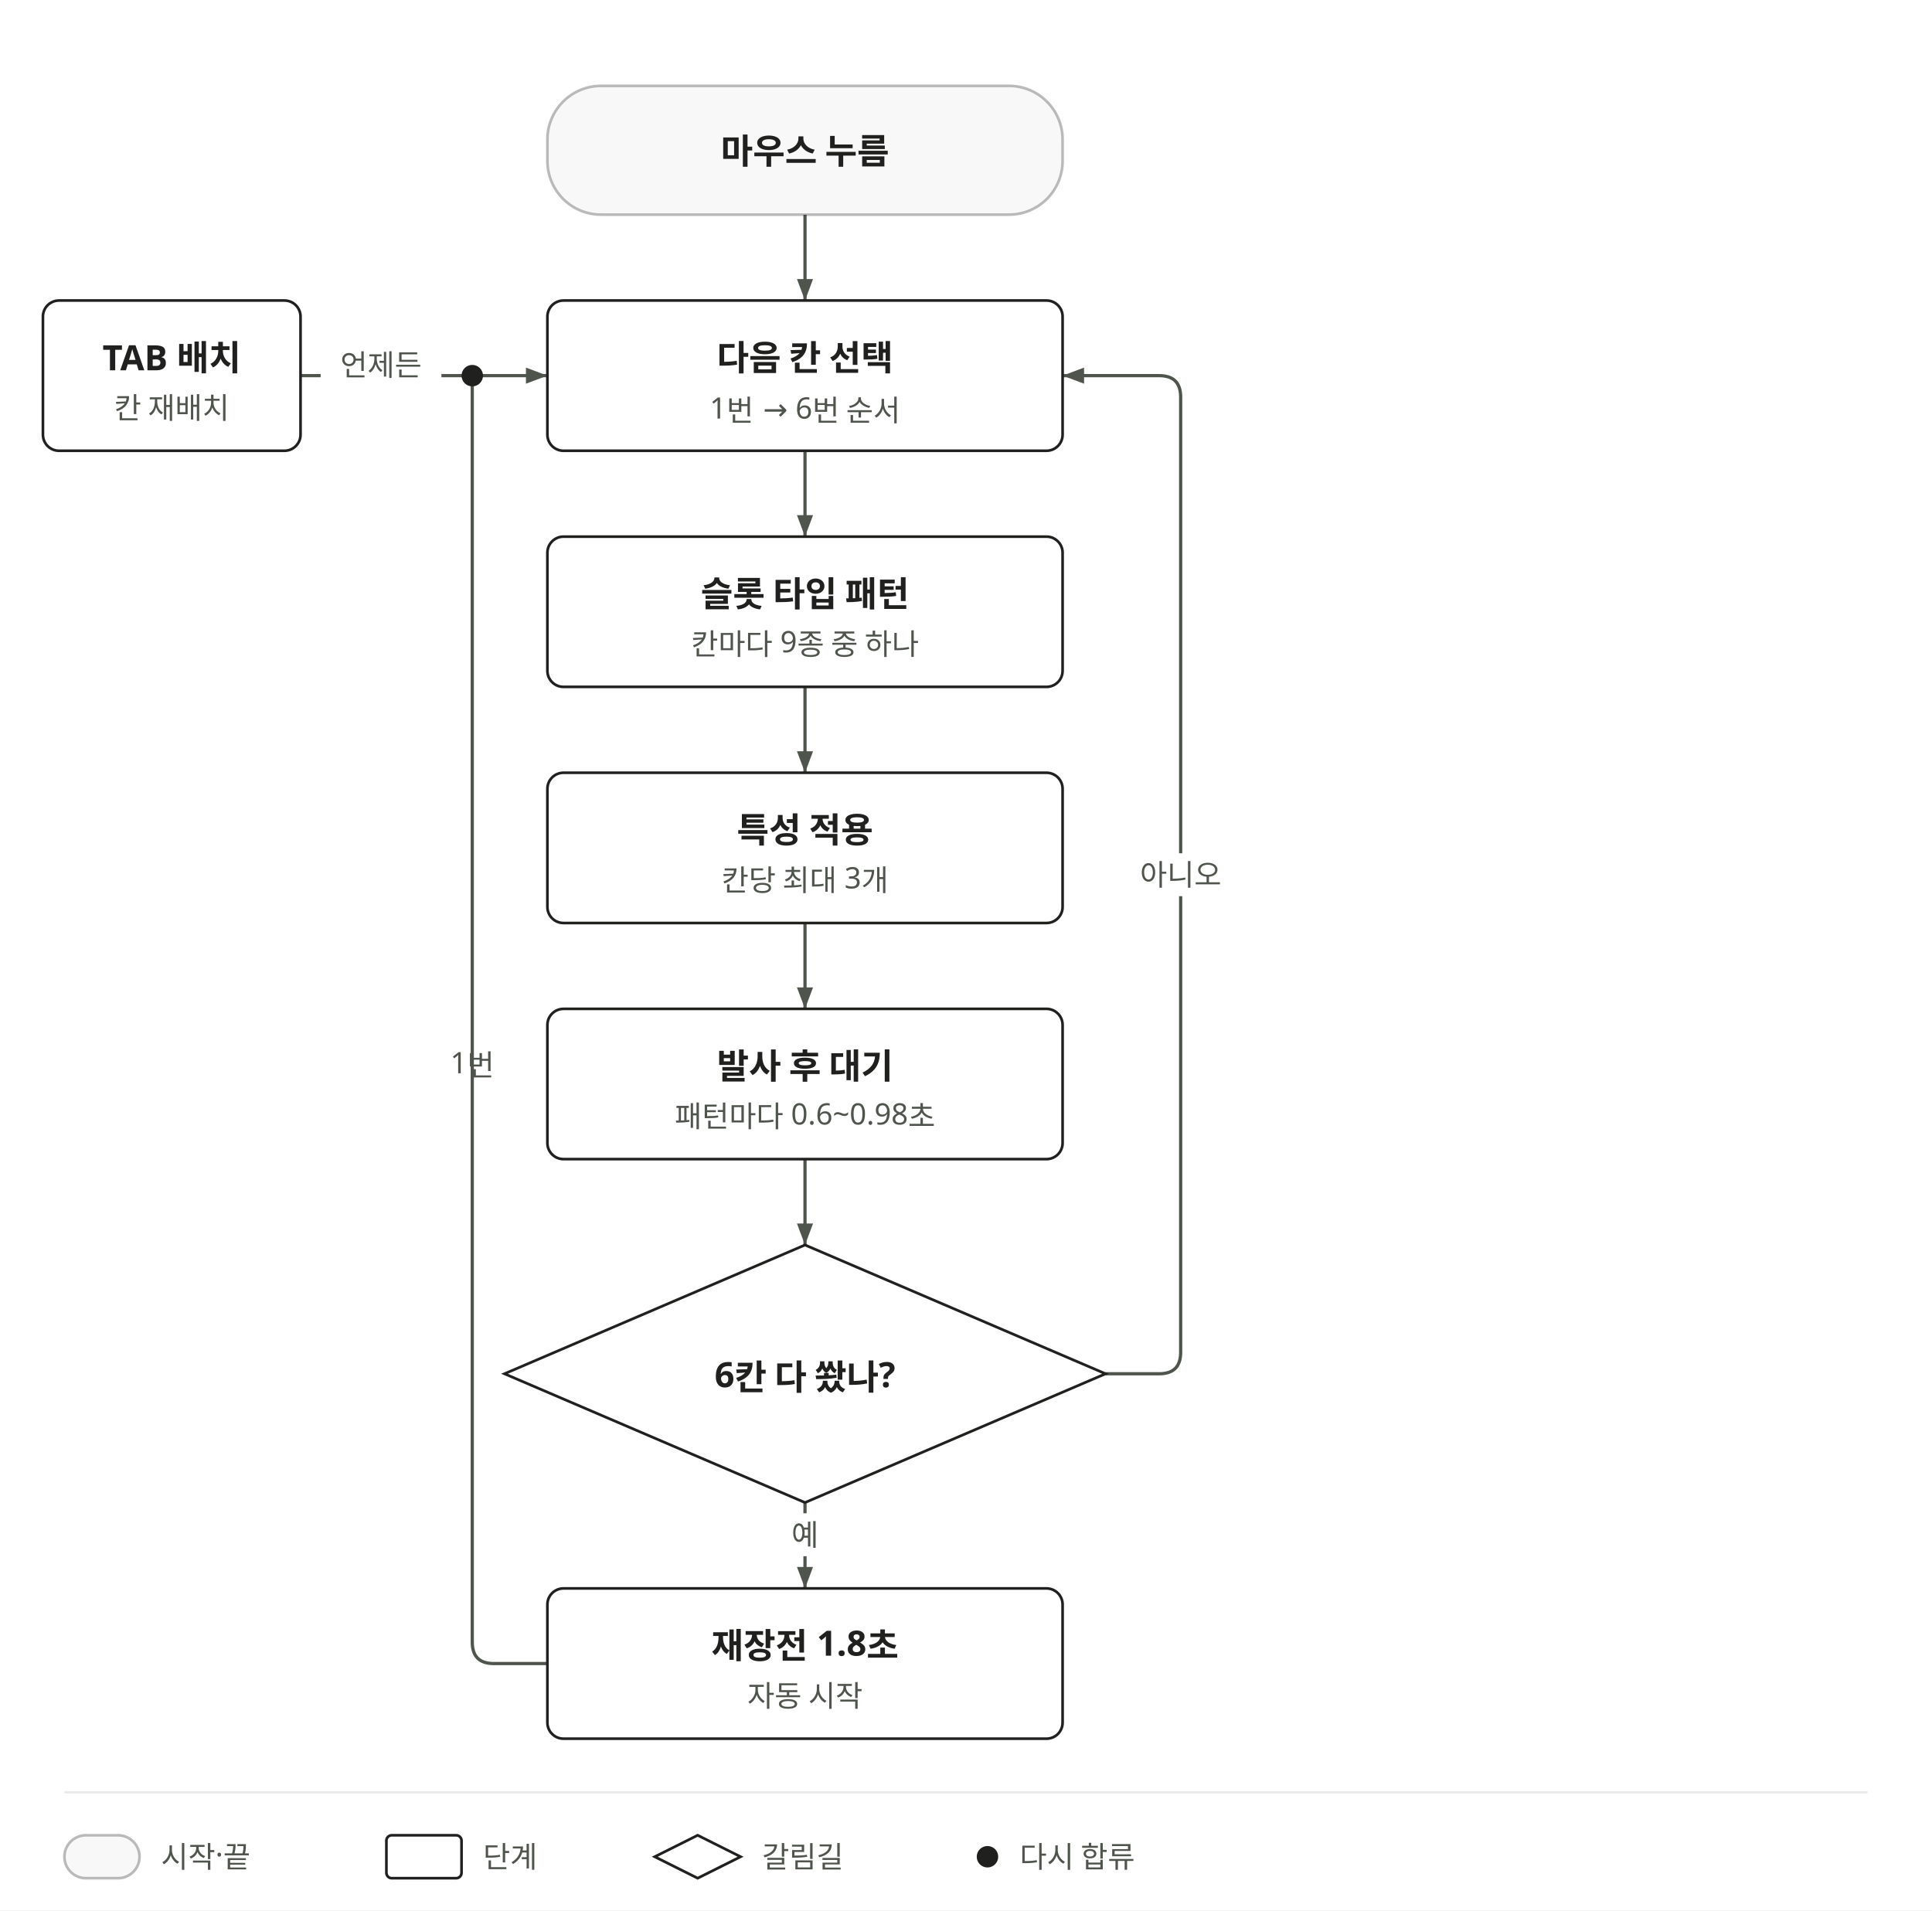
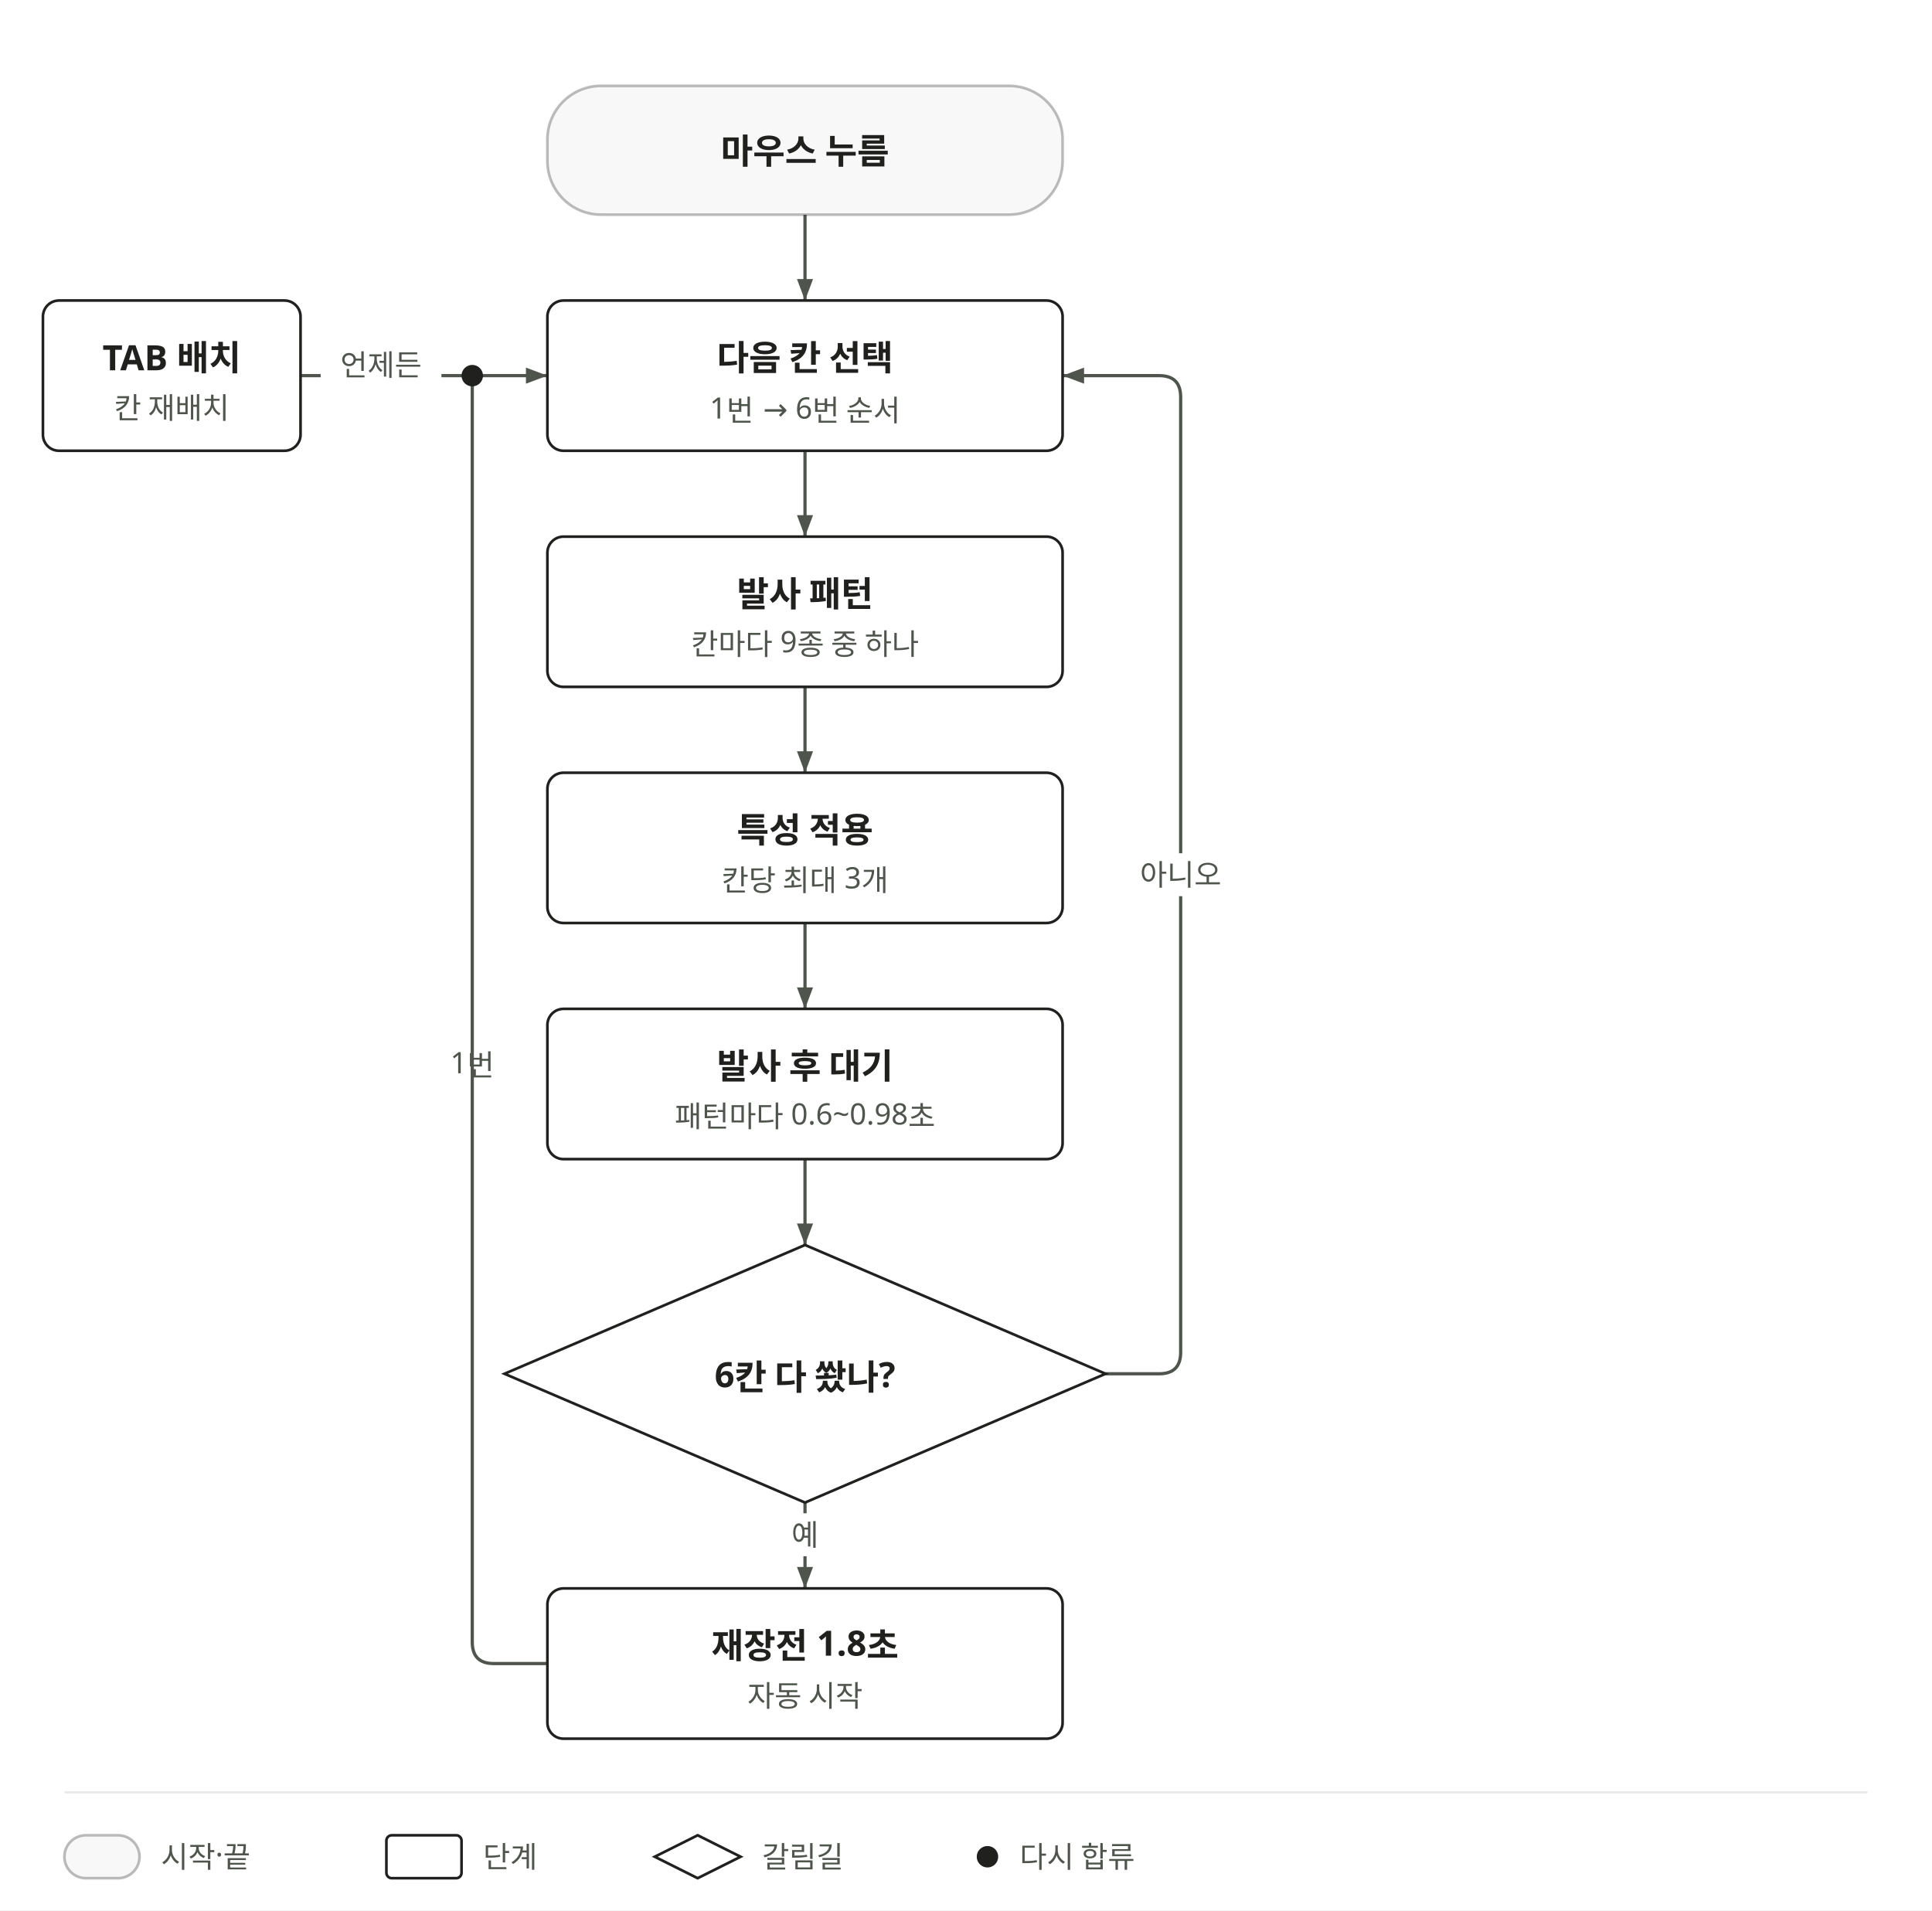
<svg xmlns="http://www.w3.org/2000/svg" viewBox="0 0 720 712">
  <rect width="100%" height="100%" fill="#ffffff" />
  <path d="M300,80 L300,112" fill="none" stroke="#4f544d" stroke-width="1.2" />
  <polygon points="300,112 297,104 303,104" fill="#4f544d" />
  <path d="M300,168 L300,200" fill="none" stroke="#4f544d" stroke-width="1.2" />
  <polygon points="300,200 297,192 303,192" fill="#4f544d" />
  <path d="M300,256 L300,288" fill="none" stroke="#4f544d" stroke-width="1.2" />
  <polygon points="300,288 297,280 303,280" fill="#4f544d" />
  <path d="M300,344 L300,376" fill="none" stroke="#4f544d" stroke-width="1.2" />
  <polygon points="300,376 297,368 303,368" fill="#4f544d" />
  <path d="M300,432 L300,464" fill="none" stroke="#4f544d" stroke-width="1.2" />
  <polygon points="300,464 297,456 303,456" fill="#4f544d" />
  <path d="M412,512 L432,512 Q440,512 440,504 L440,148 Q440,140 432,140 L396,140" fill="none" stroke="#4f544d" stroke-width="1.2" />
  <polygon points="396,140 404,137 404,143" fill="#4f544d" />
  <path d="M300,560 L300,592" fill="none" stroke="#4f544d" stroke-width="1.2" />
  <polygon points="300,592 297,584 303,584" fill="#4f544d" />
  <path d="M112,140 L204,140" fill="none" stroke="#4f544d" stroke-width="1.2" />
  <polygon points="204,140 196,137 196,143" fill="#4f544d" />
  <rect x="417.5" y="318" width="45" height="16" rx="2" fill="#ffffff" />
  <text x="440" y="330" fill="#4f544d" font-size="11" font-weight="500" font-family="'Noto Sans KR', 'Apple SD Gothic Neo', 'Malgun Gothic', sans-serif" text-anchor="middle">아니오</text>
  <rect x="288.5" y="564" width="23" height="16" rx="2" fill="#ffffff" />
  <text x="300" y="576" fill="#4f544d" font-size="11" font-weight="500" font-family="'Noto Sans KR', 'Apple SD Gothic Neo', 'Malgun Gothic', sans-serif" text-anchor="middle">예</text>
  <rect x="161" y="388" width="30" height="16" rx="2" fill="#ffffff" />
  <text x="176" y="400" fill="#4f544d" font-size="11" font-weight="500" font-family="'Noto Sans KR', 'Apple SD Gothic Neo', 'Malgun Gothic', sans-serif" text-anchor="middle">1번</text>
  <rect x="119.5" y="128" width="45" height="16" rx="2" fill="#ffffff" />
  <text x="142" y="140" fill="#4f544d" font-size="11" font-weight="500" font-family="'Noto Sans KR', 'Apple SD Gothic Neo', 'Malgun Gothic', sans-serif" text-anchor="middle">언제든</text>
  <path d="M204,620 L184,620 Q176,620 176,612 L176,140" fill="none" stroke="#4f544d" stroke-width="1.2" />
  <rect x="204" y="32" width="192" height="48" rx="20" fill="#ffffff" />
  <rect x="204" y="32" width="192" height="48" rx="20" fill="rgba(32,33,31,.03)" stroke="rgba(32,33,31,.30)" stroke-width="1" />
  <text x="300" y="61" fill="#20211f" font-size="13" font-weight="800" font-family="'Noto Sans KR', 'Apple SD Gothic Neo', 'Malgun Gothic', sans-serif" text-anchor="middle">마우스 누름</text>
  <rect x="204" y="112" width="192" height="56" rx="6" fill="#ffffff" />
  <rect x="204" y="112" width="192" height="56" rx="6" fill="#ffffff" stroke="#20211f" stroke-width="1" />
  <text x="300" y="138" fill="#20211f" font-size="13" font-weight="800" font-family="'Noto Sans KR', 'Apple SD Gothic Neo', 'Malgun Gothic', sans-serif" text-anchor="middle">다음 칸 선택</text>
  <text x="300" y="156" fill="#4f544d" font-size="11" font-weight="500" font-family="'Noto Sans KR', 'Apple SD Gothic Neo', 'Malgun Gothic', sans-serif" text-anchor="middle">1번 → 6번 순서</text>
  <rect x="204" y="200" width="192" height="56" rx="6" fill="#ffffff" />
  <rect x="204" y="200" width="192" height="56" rx="6" fill="#ffffff" stroke="#20211f" stroke-width="1" />
-   <text x="300" y="226" fill="#20211f" font-size="13" font-weight="800" font-family="'Noto Sans KR', 'Apple SD Gothic Neo', 'Malgun Gothic', sans-serif" text-anchor="middle">슬롯 타입 패턴</text>
+   <text x="300" y="226" fill="#20211f" font-size="13" font-weight="800" font-family="'Noto Sans KR', 'Apple SD Gothic Neo', 'Malgun Gothic', sans-serif" text-anchor="middle">발사 패턴</text>
  <text x="300" y="244" fill="#4f544d" font-size="11" font-weight="500" font-family="'Noto Sans KR', 'Apple SD Gothic Neo', 'Malgun Gothic', sans-serif" text-anchor="middle">칸마다 9종 중 하나</text>
  <rect x="204" y="288" width="192" height="56" rx="6" fill="#ffffff" />
  <rect x="204" y="288" width="192" height="56" rx="6" fill="#ffffff" stroke="#20211f" stroke-width="1" />
  <text x="300" y="314" fill="#20211f" font-size="13" font-weight="800" font-family="'Noto Sans KR', 'Apple SD Gothic Neo', 'Malgun Gothic', sans-serif" text-anchor="middle">특성 적용</text>
  <text x="300" y="332" fill="#4f544d" font-size="11" font-weight="500" font-family="'Noto Sans KR', 'Apple SD Gothic Neo', 'Malgun Gothic', sans-serif" text-anchor="middle">칸당 최대 3개</text>
  <rect x="204" y="376" width="192" height="56" rx="6" fill="#ffffff" />
  <rect x="204" y="376" width="192" height="56" rx="6" fill="#ffffff" stroke="#20211f" stroke-width="1" />
  <text x="300" y="402" fill="#20211f" font-size="13" font-weight="800" font-family="'Noto Sans KR', 'Apple SD Gothic Neo', 'Malgun Gothic', sans-serif" text-anchor="middle">발사 후 대기</text>
  <text x="300" y="420" fill="#4f544d" font-size="11" font-weight="500" font-family="'Noto Sans KR', 'Apple SD Gothic Neo', 'Malgun Gothic', sans-serif" text-anchor="middle">패턴마다 0.6~0.98초</text>
  <polygon points="300,464 412,512 300,560 188,512" fill="#ffffff" stroke="#20211f" stroke-width="1" />
  <text x="300" y="517" fill="#20211f" font-size="13" font-weight="800" font-family="'Noto Sans KR', 'Apple SD Gothic Neo', 'Malgun Gothic', sans-serif" text-anchor="middle">6칸 다 쐈나?</text>
  <rect x="204" y="592" width="192" height="56" rx="6" fill="#ffffff" />
  <rect x="204" y="592" width="192" height="56" rx="6" fill="#ffffff" stroke="#20211f" stroke-width="1" />
  <text x="300" y="618" fill="#20211f" font-size="13" font-weight="800" font-family="'Noto Sans KR', 'Apple SD Gothic Neo', 'Malgun Gothic', sans-serif" text-anchor="middle">재장전 1.8초</text>
  <text x="300" y="636" fill="#4f544d" font-size="11" font-weight="500" font-family="'Noto Sans KR', 'Apple SD Gothic Neo', 'Malgun Gothic', sans-serif" text-anchor="middle">자동 시작</text>
  <rect x="16" y="112" width="96" height="56" rx="6" fill="#ffffff" />
  <rect x="16" y="112" width="96" height="56" rx="6" fill="#ffffff" stroke="#20211f" stroke-width="1" />
  <text x="64" y="138" fill="#20211f" font-size="13" font-weight="800" font-family="'Noto Sans KR', 'Apple SD Gothic Neo', 'Malgun Gothic', sans-serif" text-anchor="middle">TAB 배치</text>
  <text x="64" y="156" fill="#4f544d" font-size="11" font-weight="500" font-family="'Noto Sans KR', 'Apple SD Gothic Neo', 'Malgun Gothic', sans-serif" text-anchor="middle">칸 재배치</text>
  <circle cx="176" cy="140" r="4" fill="#20211f" />
  <line x1="24" y1="668" x2="696" y2="668" stroke="rgba(32,33,31,.10)" stroke-width="0.8" />
  <rect x="24" y="684" width="28" height="16" rx="8" fill="rgba(32,33,31,.03)" stroke="rgba(32,33,31,.30)" stroke-width="1" />
  <text x="60" y="696" fill="#4f544d" font-size="11" font-weight="500" font-family="'Noto Sans KR', 'Apple SD Gothic Neo', 'Malgun Gothic', sans-serif" text-anchor="start">시작·끝</text>
  <rect x="144" y="684" width="28" height="16" rx="2" fill="#ffffff" stroke="#20211f" stroke-width="1" />
  <text x="180" y="696" fill="#4f544d" font-size="11" font-weight="500" font-family="'Noto Sans KR', 'Apple SD Gothic Neo', 'Malgun Gothic', sans-serif" text-anchor="start">단계</text>
  <polygon points="244,692 260,684 276,692 260,700" fill="#ffffff" stroke="#20211f" stroke-width="1" />
  <text x="284" y="696" fill="#4f544d" font-size="11" font-weight="500" font-family="'Noto Sans KR', 'Apple SD Gothic Neo', 'Malgun Gothic', sans-serif" text-anchor="start">갈림길</text>
  <circle cx="368" cy="692" r="4" fill="#20211f" />
  <text x="380" y="696" fill="#4f544d" font-size="11" font-weight="500" font-family="'Noto Sans KR', 'Apple SD Gothic Neo', 'Malgun Gothic', sans-serif" text-anchor="start">다시 합류</text>
</svg>
